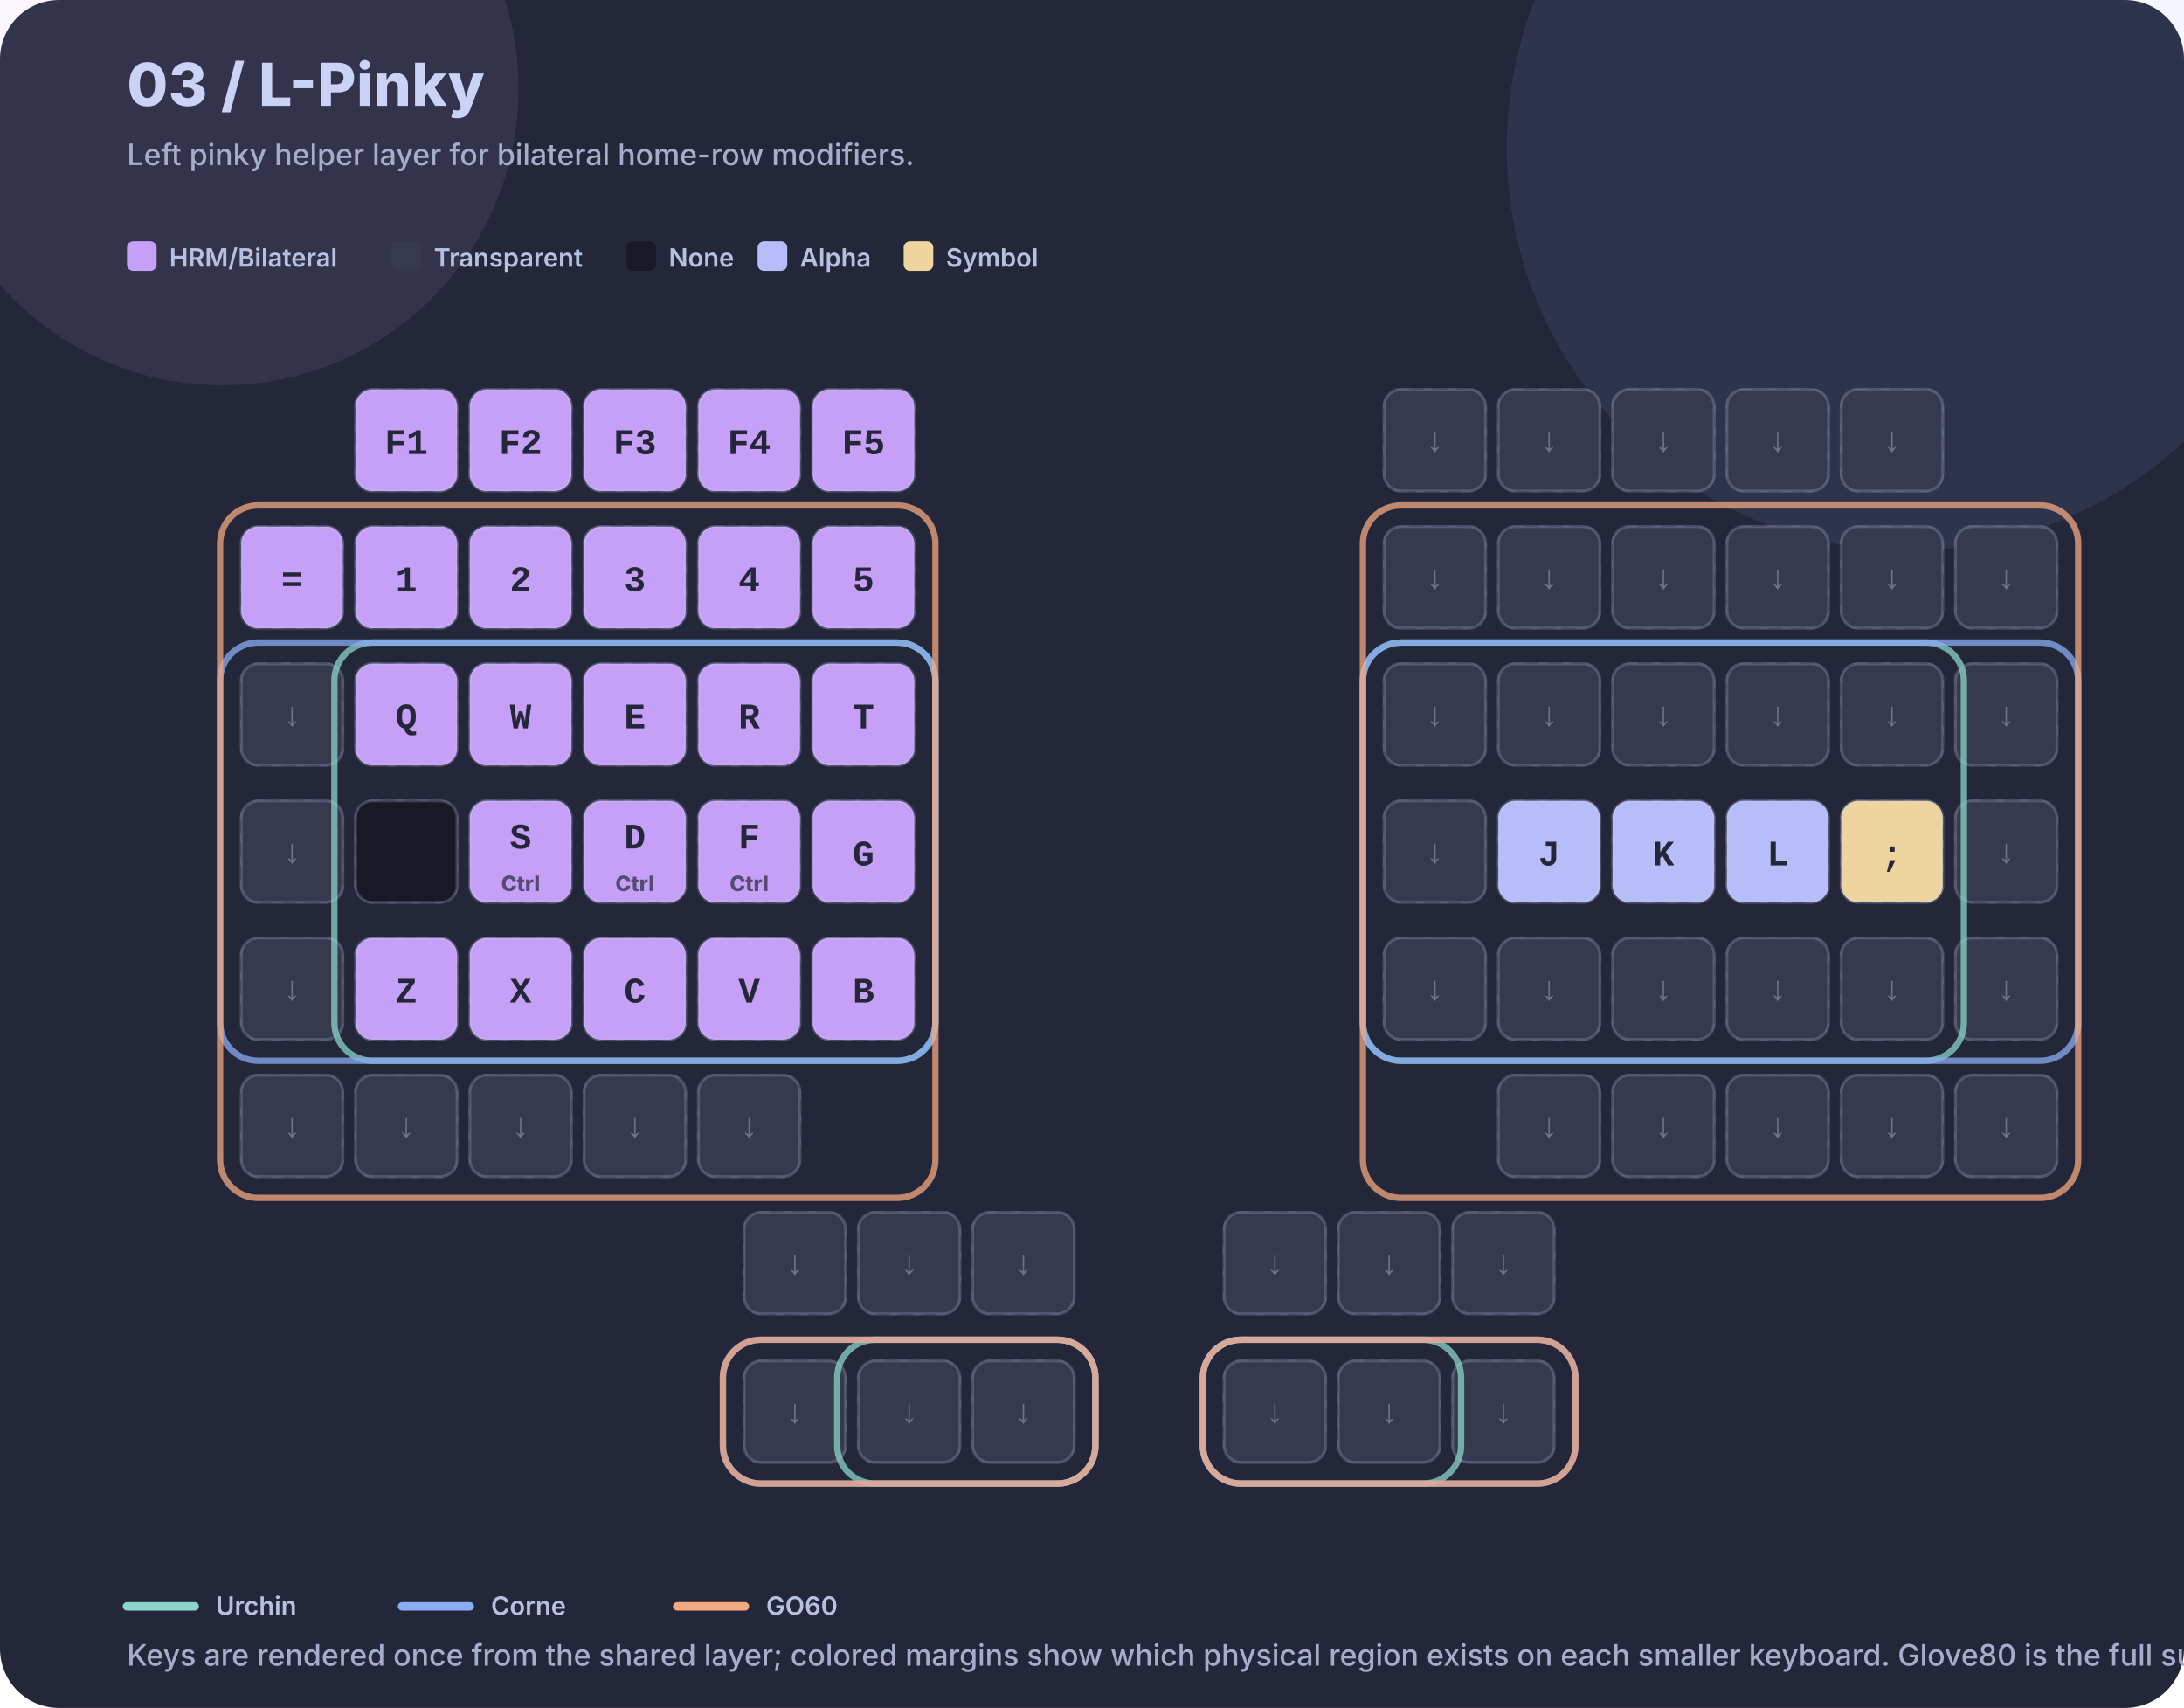
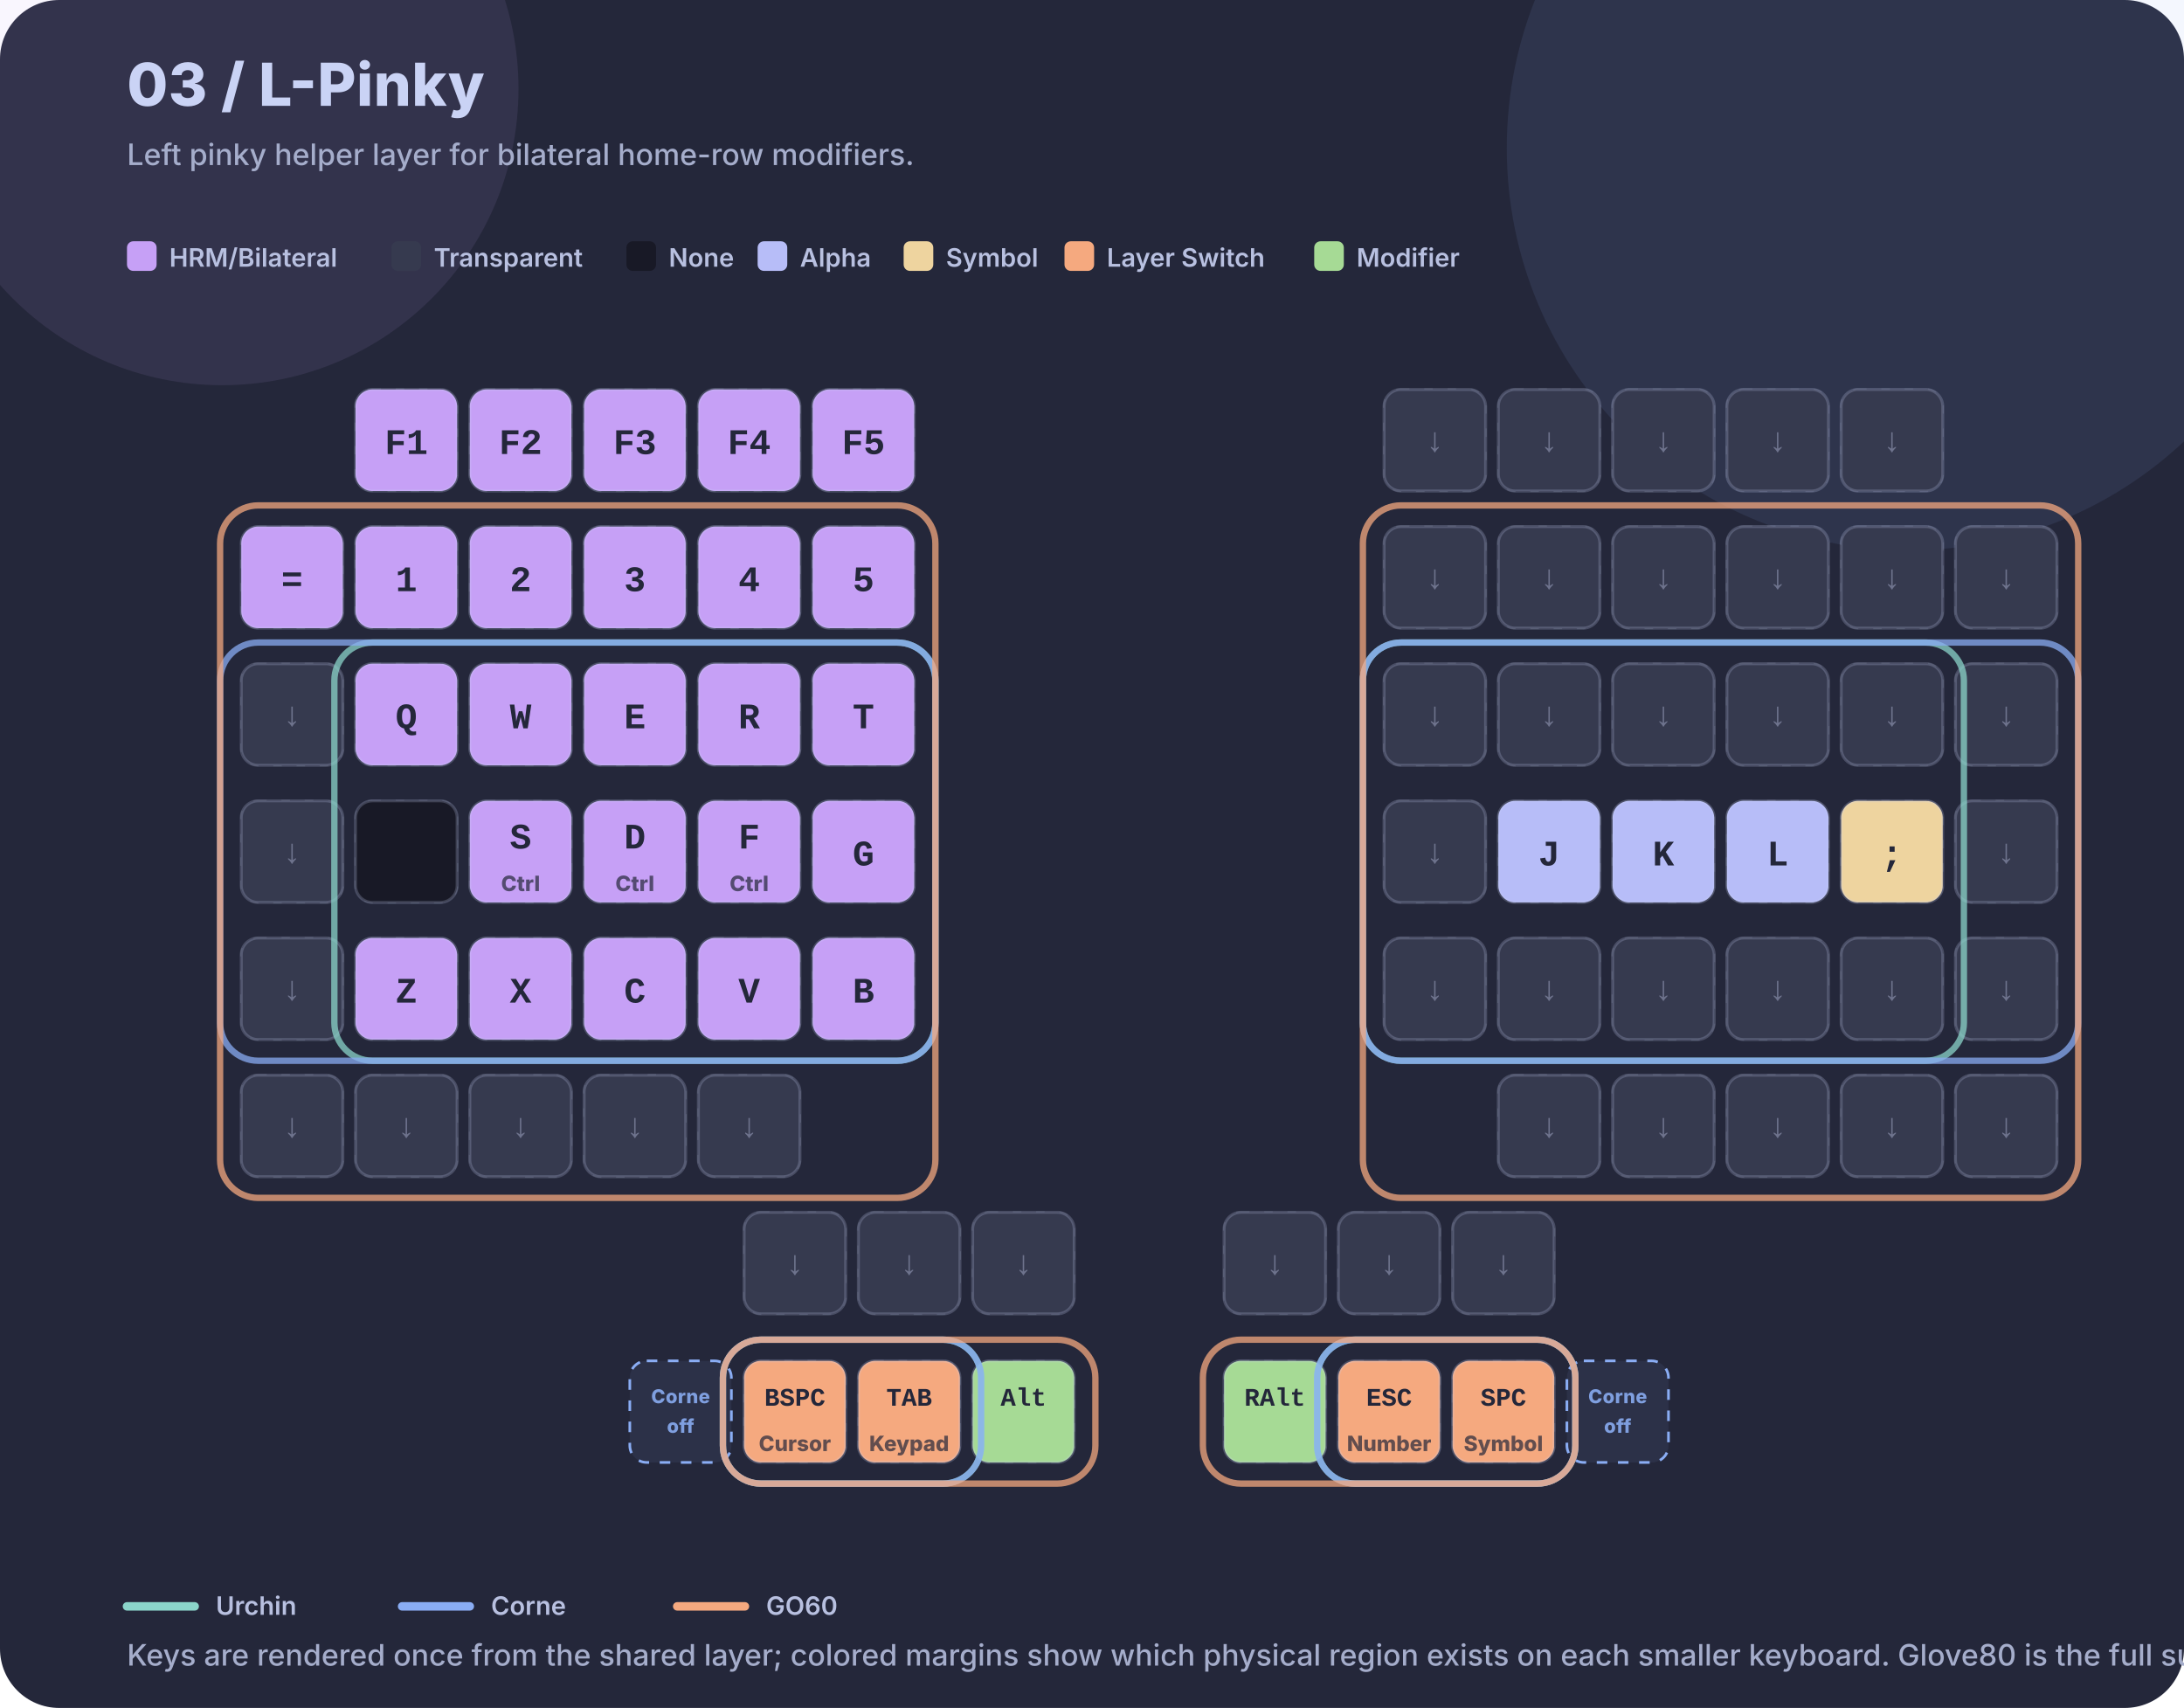
<svg xmlns="http://www.w3.org/2000/svg" width="1032" height="807" viewBox="0 0 1032 807" role="img" aria-labelledby="title desc">
  <style>
    .title { font: 800 28px Inter, Avenir Next, Segoe UI, sans-serif; fill: #cad3f5; letter-spacing: .2px; }
    .subtitle { font: 500 14px Inter, Avenir Next, Segoe UI, sans-serif; fill: #a5adcb; }
    .legend-text { font: 600 12px Inter, Avenir Next, Segoe UI, sans-serif; fill: #b8c0e0; }
    .tap { font-family: Berkeley Mono, SFMono-Regular, Consolas, Liberation Mono, monospace; font-weight: 800; text-anchor: middle; dominant-baseline: central; }
    .tap.transparent { font-size: 16px; fill: #6e738d; }
    .hold { font: 800 10px Inter, Avenir Next, Segoe UI, sans-serif; text-anchor: middle; dominant-baseline: central; }
    .key { stroke: rgba(202,211,245,.22); stroke-width: 1.4; }
    .ghost-key { fill: transparent; stroke: rgba(202,211,245,.13); stroke-width: 1; stroke-dasharray: 4 7; }
+     .corne-disabled-thumb rect { fill: rgba(138,173,244,.08); stroke: #8aadf4; stroke-width: 1.25; stroke-dasharray: 5 5; }
+     .corne-disabled-thumb text { font: 800 9px Inter, Avenir Next, Segoe UI, sans-serif; fill: #8aadf4; text-anchor: middle; letter-spacing: .15px; opacity: .88; }
    .keyboard-boundary { fill: transparent; stroke-width: 3; opacity: .74; }
    .layer-activator { opacity: .96; filter: drop-shadow(0 1px 2px rgba(24,25,38,.8)); }
    .layer-activator * { stroke: #24273a; stroke-width: 1.15; }
    .outline-legend-line { stroke-width: 4; stroke-linecap: round; }
    .shortcut path { fill: none; stroke: #8bd5ca; stroke-width: 1.2; opacity: .62; stroke-linecap: round; }
    .shortcut circle { fill: #8bd5ca; stroke: #24273a; stroke-width: 1.5; }
    .shortcut rect { fill: #181926; stroke: #8bd5ca; stroke-width: 1.2; }
    .shortcut text { font: 800 11px Inter, Avenir Next, Segoe UI, sans-serif; fill: #cad3f5; text-anchor: middle; letter-spacing: .2px; }
  </style>
  <rect x="0" y="0" width="1032" height="807" rx="28" fill="#24273a" />
  <circle cx="105" cy="42" r="140" fill="#c6a0f6" opacity="0.10" />
  <circle cx="902" cy="70" r="190" fill="#8aadf4" opacity="0.10" />
  <text x="60" y="50" class="title">03 / L-Pinky</text>
  <text x="60" y="78" class="subtitle">Left pinky helper layer for bilateral home-row modifiers.</text>
  <rect x="60" y="114" width="14" height="14" rx="3" fill="#c6a0f6" />
  <text x="80" y="126" class="legend-text">HRM/Bilateral</text>
  <rect x="185" y="114" width="14" height="14" rx="3" fill="#363a4f" />
  <text x="205" y="126" class="legend-text">Transparent</text>
  <rect x="296" y="114" width="14" height="14" rx="3" fill="#181926" />
  <text x="316" y="126" class="legend-text">None</text>
  <rect x="358" y="114" width="14" height="14" rx="3" fill="#b7bdf8" />
  <text x="378" y="126" class="legend-text">Alpha</text>
  <rect x="427" y="114" width="14" height="14" rx="3" fill="#eed49f" />
  <text x="447" y="126" class="legend-text">Symbol</text>
+   <rect x="503" y="114" width="14" height="14" rx="3" fill="#f5a97f" />
+   <text x="523" y="126" class="legend-text">Layer Switch</text>
+   <rect x="621" y="114" width="14" height="14" rx="3" fill="#a6da95" />
+   <text x="641" y="126" class="legend-text">Modifier</text>
  <g transform="translate(60 184)">
    <rect class="ghost-key" x="108" y="0" width="48" height="48" rx="8" />
    <rect class="ghost-key" x="162" y="0" width="48" height="48" rx="8" />
    <rect class="ghost-key" x="216" y="0" width="48" height="48" rx="8" />
    <rect class="ghost-key" x="270" y="0" width="48" height="48" rx="8" />
    <rect class="ghost-key" x="324" y="0" width="48" height="48" rx="8" />
    <rect class="ghost-key" x="594" y="0" width="48" height="48" rx="8" />
    <rect class="ghost-key" x="648" y="0" width="48" height="48" rx="8" />
    <rect class="ghost-key" x="702" y="0" width="48" height="48" rx="8" />
    <rect class="ghost-key" x="756" y="0" width="48" height="48" rx="8" />
    <rect class="ghost-key" x="810" y="0" width="48" height="48" rx="8" />
    <rect class="ghost-key" x="54" y="64.8" width="48" height="48" rx="8" />
    <rect class="ghost-key" x="108" y="64.8" width="48" height="48" rx="8" />
    <rect class="ghost-key" x="162" y="64.8" width="48" height="48" rx="8" />
    <rect class="ghost-key" x="216" y="64.8" width="48" height="48" rx="8" />
    <rect class="ghost-key" x="270" y="64.8" width="48" height="48" rx="8" />
    <rect class="ghost-key" x="324" y="64.8" width="48" height="48" rx="8" />
    <rect class="ghost-key" x="594" y="64.8" width="48" height="48" rx="8" />
    <rect class="ghost-key" x="648" y="64.8" width="48" height="48" rx="8" />
    <rect class="ghost-key" x="702" y="64.8" width="48" height="48" rx="8" />
    <rect class="ghost-key" x="756" y="64.8" width="48" height="48" rx="8" />
    <rect class="ghost-key" x="810" y="64.8" width="48" height="48" rx="8" />
    <rect class="ghost-key" x="864" y="64.8" width="48" height="48" rx="8" />
    <rect class="ghost-key" x="54" y="129.6" width="48" height="48" rx="8" />
    <rect class="ghost-key" x="108" y="129.6" width="48" height="48" rx="8" />
    <rect class="ghost-key" x="162" y="129.6" width="48" height="48" rx="8" />
    <rect class="ghost-key" x="216" y="129.6" width="48" height="48" rx="8" />
    <rect class="ghost-key" x="270" y="129.6" width="48" height="48" rx="8" />
    <rect class="ghost-key" x="324" y="129.6" width="48" height="48" rx="8" />
    <rect class="ghost-key" x="594" y="129.6" width="48" height="48" rx="8" />
    <rect class="ghost-key" x="648" y="129.6" width="48" height="48" rx="8" />
    <rect class="ghost-key" x="702" y="129.6" width="48" height="48" rx="8" />
    <rect class="ghost-key" x="756" y="129.6" width="48" height="48" rx="8" />
    <rect class="ghost-key" x="810" y="129.6" width="48" height="48" rx="8" />
    <rect class="ghost-key" x="864" y="129.6" width="48" height="48" rx="8" />
    <rect class="ghost-key" x="54" y="194.4" width="48" height="48" rx="8" />
    <rect class="ghost-key" x="108" y="194.4" width="48" height="48" rx="8" />
    <rect class="ghost-key" x="162" y="194.4" width="48" height="48" rx="8" />
    <rect class="ghost-key" x="216" y="194.4" width="48" height="48" rx="8" />
    <rect class="ghost-key" x="270" y="194.4" width="48" height="48" rx="8" />
    <rect class="ghost-key" x="324" y="194.4" width="48" height="48" rx="8" />
    <rect class="ghost-key" x="594" y="194.4" width="48" height="48" rx="8" />
    <rect class="ghost-key" x="648" y="194.4" width="48" height="48" rx="8" />
    <rect class="ghost-key" x="702" y="194.4" width="48" height="48" rx="8" />
    <rect class="ghost-key" x="756" y="194.4" width="48" height="48" rx="8" />
    <rect class="ghost-key" x="810" y="194.4" width="48" height="48" rx="8" />
    <rect class="ghost-key" x="864" y="194.4" width="48" height="48" rx="8" />
    <rect class="ghost-key" x="54" y="259.2" width="48" height="48" rx="8" />
    <rect class="ghost-key" x="108" y="259.2" width="48" height="48" rx="8" />
    <rect class="ghost-key" x="162" y="259.2" width="48" height="48" rx="8" />
    <rect class="ghost-key" x="216" y="259.2" width="48" height="48" rx="8" />
    <rect class="ghost-key" x="270" y="259.2" width="48" height="48" rx="8" />
    <rect class="ghost-key" x="324" y="259.2" width="48" height="48" rx="8" />
    <rect class="ghost-key" x="291.6" y="388.8" width="48" height="48" rx="8" />
    <rect class="ghost-key" x="345.6" y="388.8" width="48" height="48" rx="8" />
    <rect class="ghost-key" x="399.6" y="388.8" width="48" height="48" rx="8" />
    <rect class="ghost-key" x="518.4" y="388.8" width="48" height="48" rx="8" />
    <rect class="ghost-key" x="572.4" y="388.8" width="48" height="48" rx="8" />
    <rect class="ghost-key" x="626.4" y="388.8" width="48" height="48" rx="8" />
    <rect class="ghost-key" x="594" y="259.2" width="48" height="48" rx="8" />
    <rect class="ghost-key" x="648" y="259.2" width="48" height="48" rx="8" />
    <rect class="ghost-key" x="702" y="259.2" width="48" height="48" rx="8" />
    <rect class="ghost-key" x="756" y="259.2" width="48" height="48" rx="8" />
    <rect class="ghost-key" x="810" y="259.2" width="48" height="48" rx="8" />
    <rect class="ghost-key" x="864" y="259.2" width="48" height="48" rx="8" />
    <rect class="ghost-key" x="54" y="324" width="48" height="48" rx="8" />
    <rect class="ghost-key" x="108" y="324" width="48" height="48" rx="8" />
    <rect class="ghost-key" x="162" y="324" width="48" height="48" rx="8" />
    <rect class="ghost-key" x="216" y="324" width="48" height="48" rx="8" />
    <rect class="ghost-key" x="270" y="324" width="48" height="48" rx="8" />
    <rect class="ghost-key" x="291.6" y="459" width="48" height="48" rx="8" />
    <rect class="ghost-key" x="345.6" y="459" width="48" height="48" rx="8" />
    <rect class="ghost-key" x="399.6" y="459" width="48" height="48" rx="8" />
    <rect class="ghost-key" x="518.4" y="459" width="48" height="48" rx="8" />
    <rect class="ghost-key" x="572.4" y="459" width="48" height="48" rx="8" />
    <rect class="ghost-key" x="626.4" y="459" width="48" height="48" rx="8" />
    <rect class="ghost-key" x="648" y="324" width="48" height="48" rx="8" />
    <rect class="ghost-key" x="702" y="324" width="48" height="48" rx="8" />
    <rect class="ghost-key" x="756" y="324" width="48" height="48" rx="8" />
    <rect class="ghost-key" x="810" y="324" width="48" height="48" rx="8" />
    <rect class="ghost-key" x="864" y="324" width="48" height="48" rx="8" />
+     <g class="corne-disabled-thumb" aria-label="Corne disabled thumb key">
+       <rect x="237.6" y="459" width="48" height="48" rx="8" />
+       <text x="261.6" y="479">Corne</text>
+       <text x="261.6" y="493">off</text>
+     </g>
+     <g class="corne-disabled-thumb" aria-label="Corne disabled thumb key">
+       <rect x="680.4" y="459" width="48" height="48" rx="8" />
+       <text x="704.4" y="479">Corne</text>
+       <text x="704.4" y="493">off</text>
+     </g>
    <rect class="key" x="108" y="0" width="48" height="48" rx="8" fill="#c6a0f6" />
    <text x="132" y="26" class="tap" style="font-size:17px;fill:#24273a">F1</text>
    <rect class="key" x="162" y="0" width="48" height="48" rx="8" fill="#c6a0f6" />
    <text x="186" y="26" class="tap" style="font-size:17px;fill:#24273a">F2</text>
    <rect class="key" x="216" y="0" width="48" height="48" rx="8" fill="#c6a0f6" />
    <text x="240" y="26" class="tap" style="font-size:17px;fill:#24273a">F3</text>
    <rect class="key" x="270" y="0" width="48" height="48" rx="8" fill="#c6a0f6" />
    <text x="294" y="26" class="tap" style="font-size:17px;fill:#24273a">F4</text>
    <rect class="key" x="324" y="0" width="48" height="48" rx="8" fill="#c6a0f6" />
    <text x="348" y="26" class="tap" style="font-size:17px;fill:#24273a">F5</text>
    <rect class="key" x="594" y="0" width="48" height="48" rx="8" fill="#363a4f" />
    <text x="618" y="25" class="tap transparent">↓</text>
    <rect class="key" x="648" y="0" width="48" height="48" rx="8" fill="#363a4f" />
    <text x="672" y="25" class="tap transparent">↓</text>
    <rect class="key" x="702" y="0" width="48" height="48" rx="8" fill="#363a4f" />
    <text x="726" y="25" class="tap transparent">↓</text>
    <rect class="key" x="756" y="0" width="48" height="48" rx="8" fill="#363a4f" />
    <text x="780" y="25" class="tap transparent">↓</text>
    <rect class="key" x="810" y="0" width="48" height="48" rx="8" fill="#363a4f" />
    <text x="834" y="25" class="tap transparent">↓</text>
    <rect class="key" x="54" y="64.8" width="48" height="48" rx="8" fill="#c6a0f6" />
    <text x="78" y="90.8" class="tap" style="font-size:17px;fill:#24273a">=</text>
    <rect class="key" x="108" y="64.8" width="48" height="48" rx="8" fill="#c6a0f6" />
    <text x="132" y="90.8" class="tap" style="font-size:17px;fill:#24273a">1</text>
    <rect class="key" x="162" y="64.8" width="48" height="48" rx="8" fill="#c6a0f6" />
    <text x="186" y="90.8" class="tap" style="font-size:17px;fill:#24273a">2</text>
    <rect class="key" x="216" y="64.8" width="48" height="48" rx="8" fill="#c6a0f6" />
    <text x="240" y="90.8" class="tap" style="font-size:17px;fill:#24273a">3</text>
    <rect class="key" x="270" y="64.8" width="48" height="48" rx="8" fill="#c6a0f6" />
    <text x="294" y="90.8" class="tap" style="font-size:17px;fill:#24273a">4</text>
    <rect class="key" x="324" y="64.8" width="48" height="48" rx="8" fill="#c6a0f6" />
    <text x="348" y="90.8" class="tap" style="font-size:17px;fill:#24273a">5</text>
    <rect class="key" x="594" y="64.8" width="48" height="48" rx="8" fill="#363a4f" />
    <text x="618" y="89.8" class="tap transparent">↓</text>
    <rect class="key" x="648" y="64.8" width="48" height="48" rx="8" fill="#363a4f" />
    <text x="672" y="89.8" class="tap transparent">↓</text>
    <rect class="key" x="702" y="64.8" width="48" height="48" rx="8" fill="#363a4f" />
    <text x="726" y="89.8" class="tap transparent">↓</text>
    <rect class="key" x="756" y="64.8" width="48" height="48" rx="8" fill="#363a4f" />
    <text x="780" y="89.8" class="tap transparent">↓</text>
    <rect class="key" x="810" y="64.8" width="48" height="48" rx="8" fill="#363a4f" />
    <text x="834" y="89.8" class="tap transparent">↓</text>
    <rect class="key" x="864" y="64.8" width="48" height="48" rx="8" fill="#363a4f" />
    <text x="888" y="89.8" class="tap transparent">↓</text>
    <rect class="key" x="54" y="129.6" width="48" height="48" rx="8" fill="#363a4f" />
    <text x="78" y="154.6" class="tap transparent">↓</text>
    <rect class="key" x="108" y="129.6" width="48" height="48" rx="8" fill="#c6a0f6" />
    <text x="132" y="155.6" class="tap" style="font-size:17px;fill:#24273a">Q</text>
    <rect class="key" x="162" y="129.6" width="48" height="48" rx="8" fill="#c6a0f6" />
    <text x="186" y="155.6" class="tap" style="font-size:17px;fill:#24273a">W</text>
    <rect class="key" x="216" y="129.6" width="48" height="48" rx="8" fill="#c6a0f6" />
    <text x="240" y="155.6" class="tap" style="font-size:17px;fill:#24273a">E</text>
    <rect class="key" x="270" y="129.6" width="48" height="48" rx="8" fill="#c6a0f6" />
    <text x="294" y="155.6" class="tap" style="font-size:17px;fill:#24273a">R</text>
    <rect class="key" x="324" y="129.6" width="48" height="48" rx="8" fill="#c6a0f6" />
    <text x="348" y="155.6" class="tap" style="font-size:17px;fill:#24273a">T</text>
    <rect class="key" x="594" y="129.6" width="48" height="48" rx="8" fill="#363a4f" />
    <text x="618" y="154.6" class="tap transparent">↓</text>
    <rect class="key" x="648" y="129.6" width="48" height="48" rx="8" fill="#363a4f" />
    <text x="672" y="154.6" class="tap transparent">↓</text>
    <rect class="key" x="702" y="129.6" width="48" height="48" rx="8" fill="#363a4f" />
    <text x="726" y="154.6" class="tap transparent">↓</text>
    <rect class="key" x="756" y="129.6" width="48" height="48" rx="8" fill="#363a4f" />
    <text x="780" y="154.6" class="tap transparent">↓</text>
    <rect class="key" x="810" y="129.6" width="48" height="48" rx="8" fill="#363a4f" />
    <text x="834" y="154.6" class="tap transparent">↓</text>
    <rect class="key" x="864" y="129.6" width="48" height="48" rx="8" fill="#363a4f" />
    <text x="888" y="154.6" class="tap transparent">↓</text>
    <rect class="key" x="54" y="194.4" width="48" height="48" rx="8" fill="#363a4f" />
    <text x="78" y="219.4" class="tap transparent">↓</text>
    <rect class="key" x="108" y="194.4" width="48" height="48" rx="8" fill="#181926" />
    <rect class="key" x="162" y="194.4" width="48" height="48" rx="8" fill="#c6a0f6" />
    <text x="186" y="212.4" class="tap" style="font-size:17px;fill:#24273a">S</text>
    <text x="186" y="233.4" class="hold" style="fill:rgba(36,39,58,0.70)">Ctrl</text>
    <rect class="key" x="216" y="194.4" width="48" height="48" rx="8" fill="#c6a0f6" />
    <text x="240" y="212.4" class="tap" style="font-size:17px;fill:#24273a">D</text>
    <text x="240" y="233.4" class="hold" style="fill:rgba(36,39,58,0.70)">Ctrl</text>
    <rect class="key" x="270" y="194.4" width="48" height="48" rx="8" fill="#c6a0f6" />
    <text x="294" y="212.4" class="tap" style="font-size:17px;fill:#24273a">F</text>
    <text x="294" y="233.4" class="hold" style="fill:rgba(36,39,58,0.70)">Ctrl</text>
    <rect class="key" x="324" y="194.4" width="48" height="48" rx="8" fill="#c6a0f6" />
    <text x="348" y="220.4" class="tap" style="font-size:17px;fill:#24273a">G</text>
    <rect class="key" x="594" y="194.4" width="48" height="48" rx="8" fill="#363a4f" />
    <text x="618" y="219.4" class="tap transparent">↓</text>
    <rect class="key" x="648" y="194.4" width="48" height="48" rx="8" fill="#b7bdf8" />
    <text x="672" y="220.4" class="tap" style="font-size:17px;fill:#24273a">J</text>
    <rect class="key" x="702" y="194.4" width="48" height="48" rx="8" fill="#b7bdf8" />
    <text x="726" y="220.4" class="tap" style="font-size:17px;fill:#24273a">K</text>
    <rect class="key" x="756" y="194.4" width="48" height="48" rx="8" fill="#b7bdf8" />
    <text x="780" y="220.4" class="tap" style="font-size:17px;fill:#24273a">L</text>
    <rect class="key" x="810" y="194.4" width="48" height="48" rx="8" fill="#eed49f" />
    <text x="834" y="220.4" class="tap" style="font-size:17px;fill:#24273a">;</text>
    <rect class="key" x="864" y="194.4" width="48" height="48" rx="8" fill="#363a4f" />
    <text x="888" y="219.4" class="tap transparent">↓</text>
    <rect class="key" x="54" y="259.2" width="48" height="48" rx="8" fill="#363a4f" />
    <text x="78" y="284.2" class="tap transparent">↓</text>
    <rect class="key" x="108" y="259.2" width="48" height="48" rx="8" fill="#c6a0f6" />
    <text x="132" y="285.2" class="tap" style="font-size:17px;fill:#24273a">Z</text>
    <rect class="key" x="162" y="259.2" width="48" height="48" rx="8" fill="#c6a0f6" />
    <text x="186" y="285.2" class="tap" style="font-size:17px;fill:#24273a">X</text>
    <rect class="key" x="216" y="259.2" width="48" height="48" rx="8" fill="#c6a0f6" />
    <text x="240" y="285.2" class="tap" style="font-size:17px;fill:#24273a">C</text>
    <rect class="key" x="270" y="259.2" width="48" height="48" rx="8" fill="#c6a0f6" />
    <text x="294" y="285.2" class="tap" style="font-size:17px;fill:#24273a">V</text>
    <rect class="key" x="324" y="259.2" width="48" height="48" rx="8" fill="#c6a0f6" />
    <text x="348" y="285.2" class="tap" style="font-size:17px;fill:#24273a">B</text>
    <rect class="key" x="291.6" y="388.8" width="48" height="48" rx="8" fill="#363a4f" />
    <text x="315.6" y="413.8" class="tap transparent">↓</text>
    <rect class="key" x="345.6" y="388.8" width="48" height="48" rx="8" fill="#363a4f" />
    <text x="369.6" y="413.8" class="tap transparent">↓</text>
    <rect class="key" x="399.6" y="388.8" width="48" height="48" rx="8" fill="#363a4f" />
    <text x="423.6" y="413.8" class="tap transparent">↓</text>
    <rect class="key" x="518.4" y="388.8" width="48" height="48" rx="8" fill="#363a4f" />
    <text x="542.4" y="413.8" class="tap transparent">↓</text>
    <rect class="key" x="572.4" y="388.8" width="48" height="48" rx="8" fill="#363a4f" />
    <text x="596.4" y="413.8" class="tap transparent">↓</text>
    <rect class="key" x="626.4" y="388.8" width="48" height="48" rx="8" fill="#363a4f" />
    <text x="650.4" y="413.8" class="tap transparent">↓</text>
    <rect class="key" x="594" y="259.2" width="48" height="48" rx="8" fill="#363a4f" />
    <text x="618" y="284.2" class="tap transparent">↓</text>
    <rect class="key" x="648" y="259.2" width="48" height="48" rx="8" fill="#363a4f" />
    <text x="672" y="284.2" class="tap transparent">↓</text>
    <rect class="key" x="702" y="259.2" width="48" height="48" rx="8" fill="#363a4f" />
    <text x="726" y="284.2" class="tap transparent">↓</text>
    <rect class="key" x="756" y="259.2" width="48" height="48" rx="8" fill="#363a4f" />
    <text x="780" y="284.2" class="tap transparent">↓</text>
    <rect class="key" x="810" y="259.2" width="48" height="48" rx="8" fill="#363a4f" />
    <text x="834" y="284.2" class="tap transparent">↓</text>
    <rect class="key" x="864" y="259.2" width="48" height="48" rx="8" fill="#363a4f" />
    <text x="888" y="284.2" class="tap transparent">↓</text>
    <rect class="key" x="54" y="324" width="48" height="48" rx="8" fill="#363a4f" />
    <text x="78" y="349" class="tap transparent">↓</text>
    <rect class="key" x="108" y="324" width="48" height="48" rx="8" fill="#363a4f" />
    <text x="132" y="349" class="tap transparent">↓</text>
    <rect class="key" x="162" y="324" width="48" height="48" rx="8" fill="#363a4f" />
    <text x="186" y="349" class="tap transparent">↓</text>
    <rect class="key" x="216" y="324" width="48" height="48" rx="8" fill="#363a4f" />
    <text x="240" y="349" class="tap transparent">↓</text>
    <rect class="key" x="270" y="324" width="48" height="48" rx="8" fill="#363a4f" />
    <text x="294" y="349" class="tap transparent">↓</text>
-     <rect class="key" x="291.6" y="459" width="48" height="48" rx="8" fill="#363a4f" />
-     <text x="315.6" y="484" class="tap transparent">↓</text>
-     <rect class="key" x="345.6" y="459" width="48" height="48" rx="8" fill="#363a4f" />
-     <text x="369.6" y="484" class="tap transparent">↓</text>
-     <rect class="key" x="399.6" y="459" width="48" height="48" rx="8" fill="#363a4f" />
-     <text x="423.6" y="484" class="tap transparent">↓</text>
-     <rect class="key" x="518.4" y="459" width="48" height="48" rx="8" fill="#363a4f" />
-     <text x="542.4" y="484" class="tap transparent">↓</text>
-     <rect class="key" x="572.4" y="459" width="48" height="48" rx="8" fill="#363a4f" />
-     <text x="596.4" y="484" class="tap transparent">↓</text>
-     <rect class="key" x="626.4" y="459" width="48" height="48" rx="8" fill="#363a4f" />
-     <text x="650.4" y="484" class="tap transparent">↓</text>
+     <rect class="key" x="291.6" y="459" width="48" height="48" rx="8" fill="#f5a97f" />
+     <text x="315.6" y="477" class="tap" style="font-size:12px;fill:#24273a">BSPC</text>
+     <text x="315.6" y="498" class="hold" style="fill:rgba(36,39,58,0.70)">Cursor</text>
+     <rect class="key" x="345.6" y="459" width="48" height="48" rx="8" fill="#f5a97f" />
+     <text x="369.6" y="477" class="tap" style="font-size:12px;fill:#24273a">TAB</text>
+     <text x="369.6" y="498" class="hold" style="fill:rgba(36,39,58,0.70)">Keypad</text>
+     <rect class="key" x="399.6" y="459" width="48" height="48" rx="8" fill="#a6da95" />
+     <text x="423.6" y="477" class="tap" style="font-size:12px;fill:#24273a">Alt</text>
+     <rect class="key" x="518.4" y="459" width="48" height="48" rx="8" fill="#a6da95" />
+     <text x="542.4" y="477" class="tap" style="font-size:12px;fill:#24273a">RAlt</text>
+     <rect class="key" x="572.4" y="459" width="48" height="48" rx="8" fill="#f5a97f" />
+     <text x="596.4" y="477" class="tap" style="font-size:12px;fill:#24273a">ESC</text>
+     <text x="596.4" y="498" class="hold" style="fill:rgba(36,39,58,0.70)">Number</text>
+     <rect class="key" x="626.4" y="459" width="48" height="48" rx="8" fill="#f5a97f" />
+     <text x="650.4" y="477" class="tap" style="font-size:12px;fill:#24273a">SPC</text>
+     <text x="650.4" y="498" class="hold" style="fill:rgba(36,39,58,0.70)">Symbol</text>
    <rect class="key" x="648" y="324" width="48" height="48" rx="8" fill="#363a4f" />
    <text x="672" y="349" class="tap transparent">↓</text>
    <rect class="key" x="702" y="324" width="48" height="48" rx="8" fill="#363a4f" />
    <text x="726" y="349" class="tap transparent">↓</text>
    <rect class="key" x="756" y="324" width="48" height="48" rx="8" fill="#363a4f" />
    <text x="780" y="349" class="tap transparent">↓</text>
    <rect class="key" x="810" y="324" width="48" height="48" rx="8" fill="#363a4f" />
    <text x="834" y="349" class="tap transparent">↓</text>
    <rect class="key" x="864" y="324" width="48" height="48" rx="8" fill="#363a4f" />
    <text x="888" y="349" class="tap transparent">↓</text>
    <rect class="keyboard-boundary" x="98" y="119.6" width="284" height="197.6" rx="18" style="stroke:#8bd5ca" />
    <rect class="keyboard-boundary" x="584" y="119.6" width="284" height="197.6" rx="18" style="stroke:#8bd5ca" />
-     <rect class="keyboard-boundary" x="335.6" y="449" width="122" height="68" rx="18" style="stroke:#8bd5ca" />
-     <rect class="keyboard-boundary" x="508.4" y="449" width="122" height="68" rx="18" style="stroke:#8bd5ca" />
+     <rect class="keyboard-boundary" x="281.6" y="449" width="122" height="68" rx="18" style="stroke:#8bd5ca" />
+     <rect class="keyboard-boundary" x="562.4" y="449" width="122" height="68" rx="18" style="stroke:#8bd5ca" />
    <rect class="keyboard-boundary" x="44" y="119.6" width="338" height="197.6" rx="18" style="stroke:#8aadf4" />
    <rect class="keyboard-boundary" x="584" y="119.6" width="338" height="197.6" rx="18" style="stroke:#8aadf4" />
-     <rect class="keyboard-boundary" x="281.6" y="449" width="176" height="68" rx="18" style="stroke:#8aadf4" />
-     <rect class="keyboard-boundary" x="508.4" y="449" width="176" height="68" rx="18" style="stroke:#8aadf4" />
+     <rect class="keyboard-boundary" x="281.6" y="449" width="122" height="68" rx="18" style="stroke:#8aadf4" />
+     <rect class="keyboard-boundary" x="562.4" y="449" width="122" height="68" rx="18" style="stroke:#8aadf4" />
    <rect class="keyboard-boundary" x="44" y="54.8" width="338" height="327.2" rx="18" style="stroke:#f5a97f" />
    <rect class="keyboard-boundary" x="584" y="54.8" width="338" height="327.2" rx="18" style="stroke:#f5a97f" />
    <rect class="keyboard-boundary" x="281.6" y="449" width="176" height="68" rx="18" style="stroke:#f5a97f" />
    <rect class="keyboard-boundary" x="508.4" y="449" width="176" height="68" rx="18" style="stroke:#f5a97f" />
  </g>
  <line x1="60" y1="759" x2="92" y2="759" class="outline-legend-line" style="stroke:#8bd5ca" />
  <text x="102" y="763" class="legend-text">Urchin</text>
  <line x1="190" y1="759" x2="222" y2="759" class="outline-legend-line" style="stroke:#8aadf4" />
  <text x="232" y="763" class="legend-text">Corne</text>
  <line x1="320" y1="759" x2="352" y2="759" class="outline-legend-line" style="stroke:#f5a97f" />
  <text x="362" y="763" class="legend-text">GO60</text>
  <text x="60" y="787" class="subtitle">Keys are rendered once from the shared layer; colored margins show which physical region exists on each smaller keyboard. Glove80 is the full superset.</text>
</svg>
